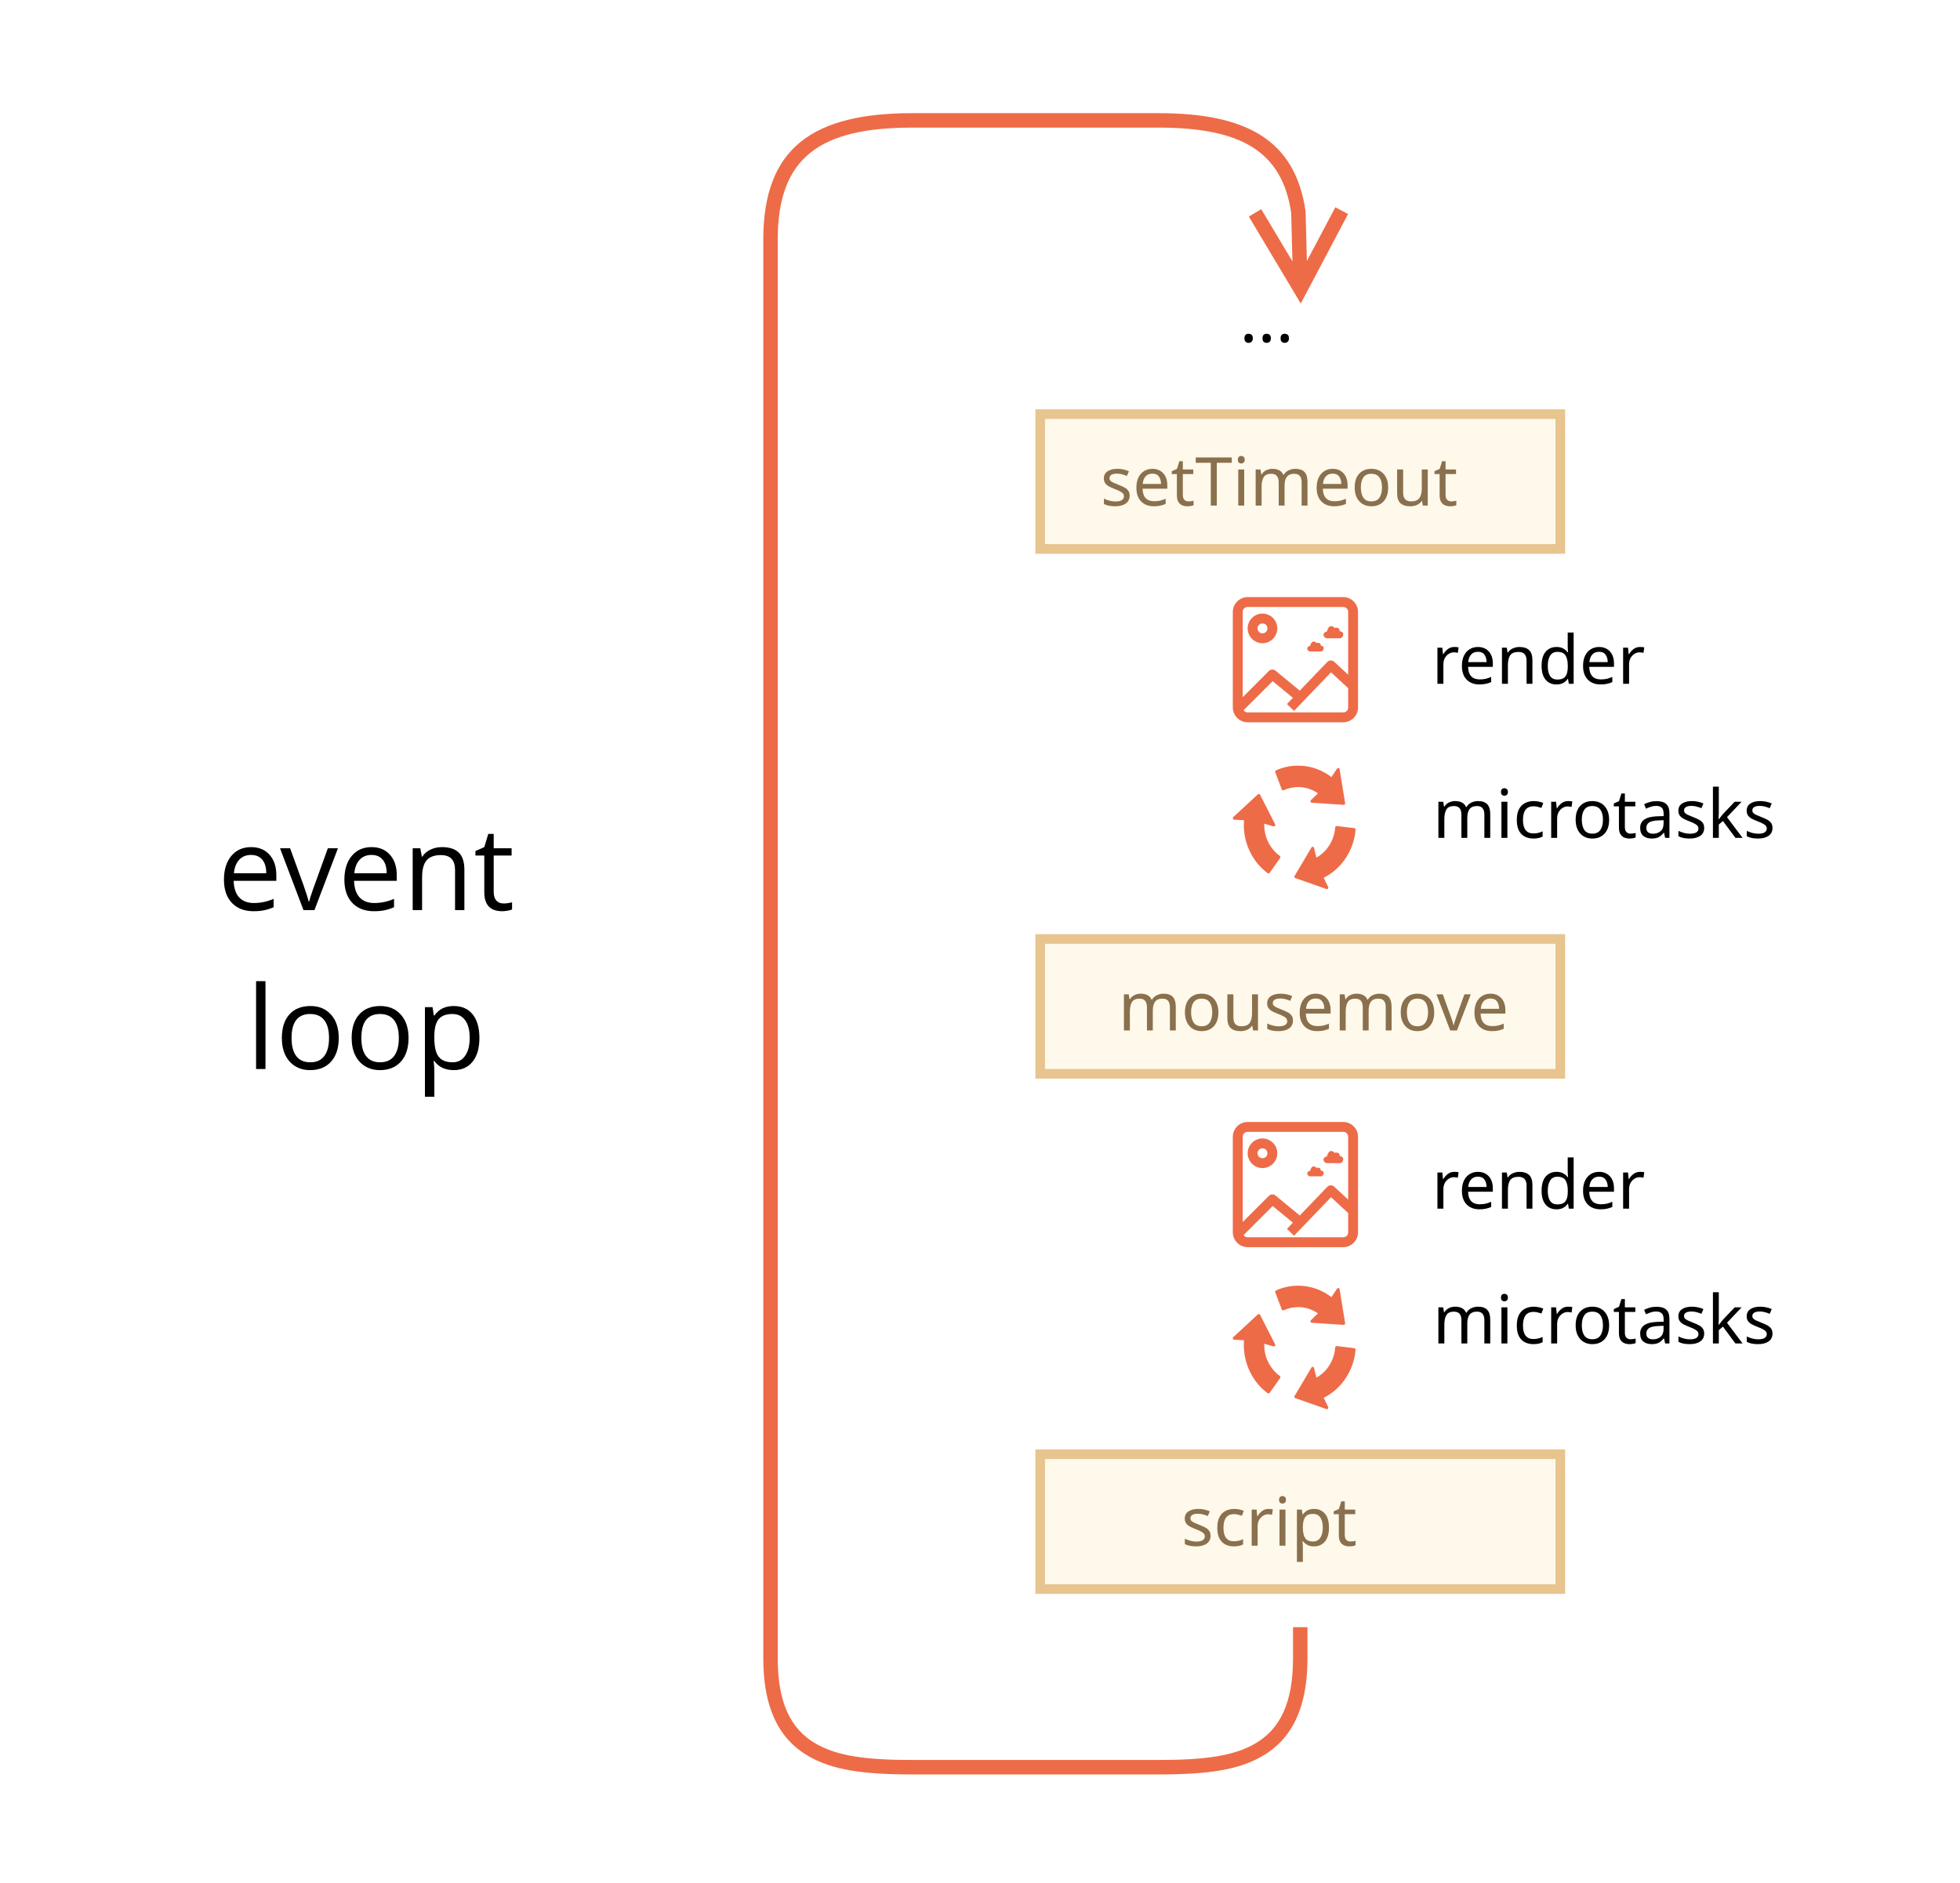
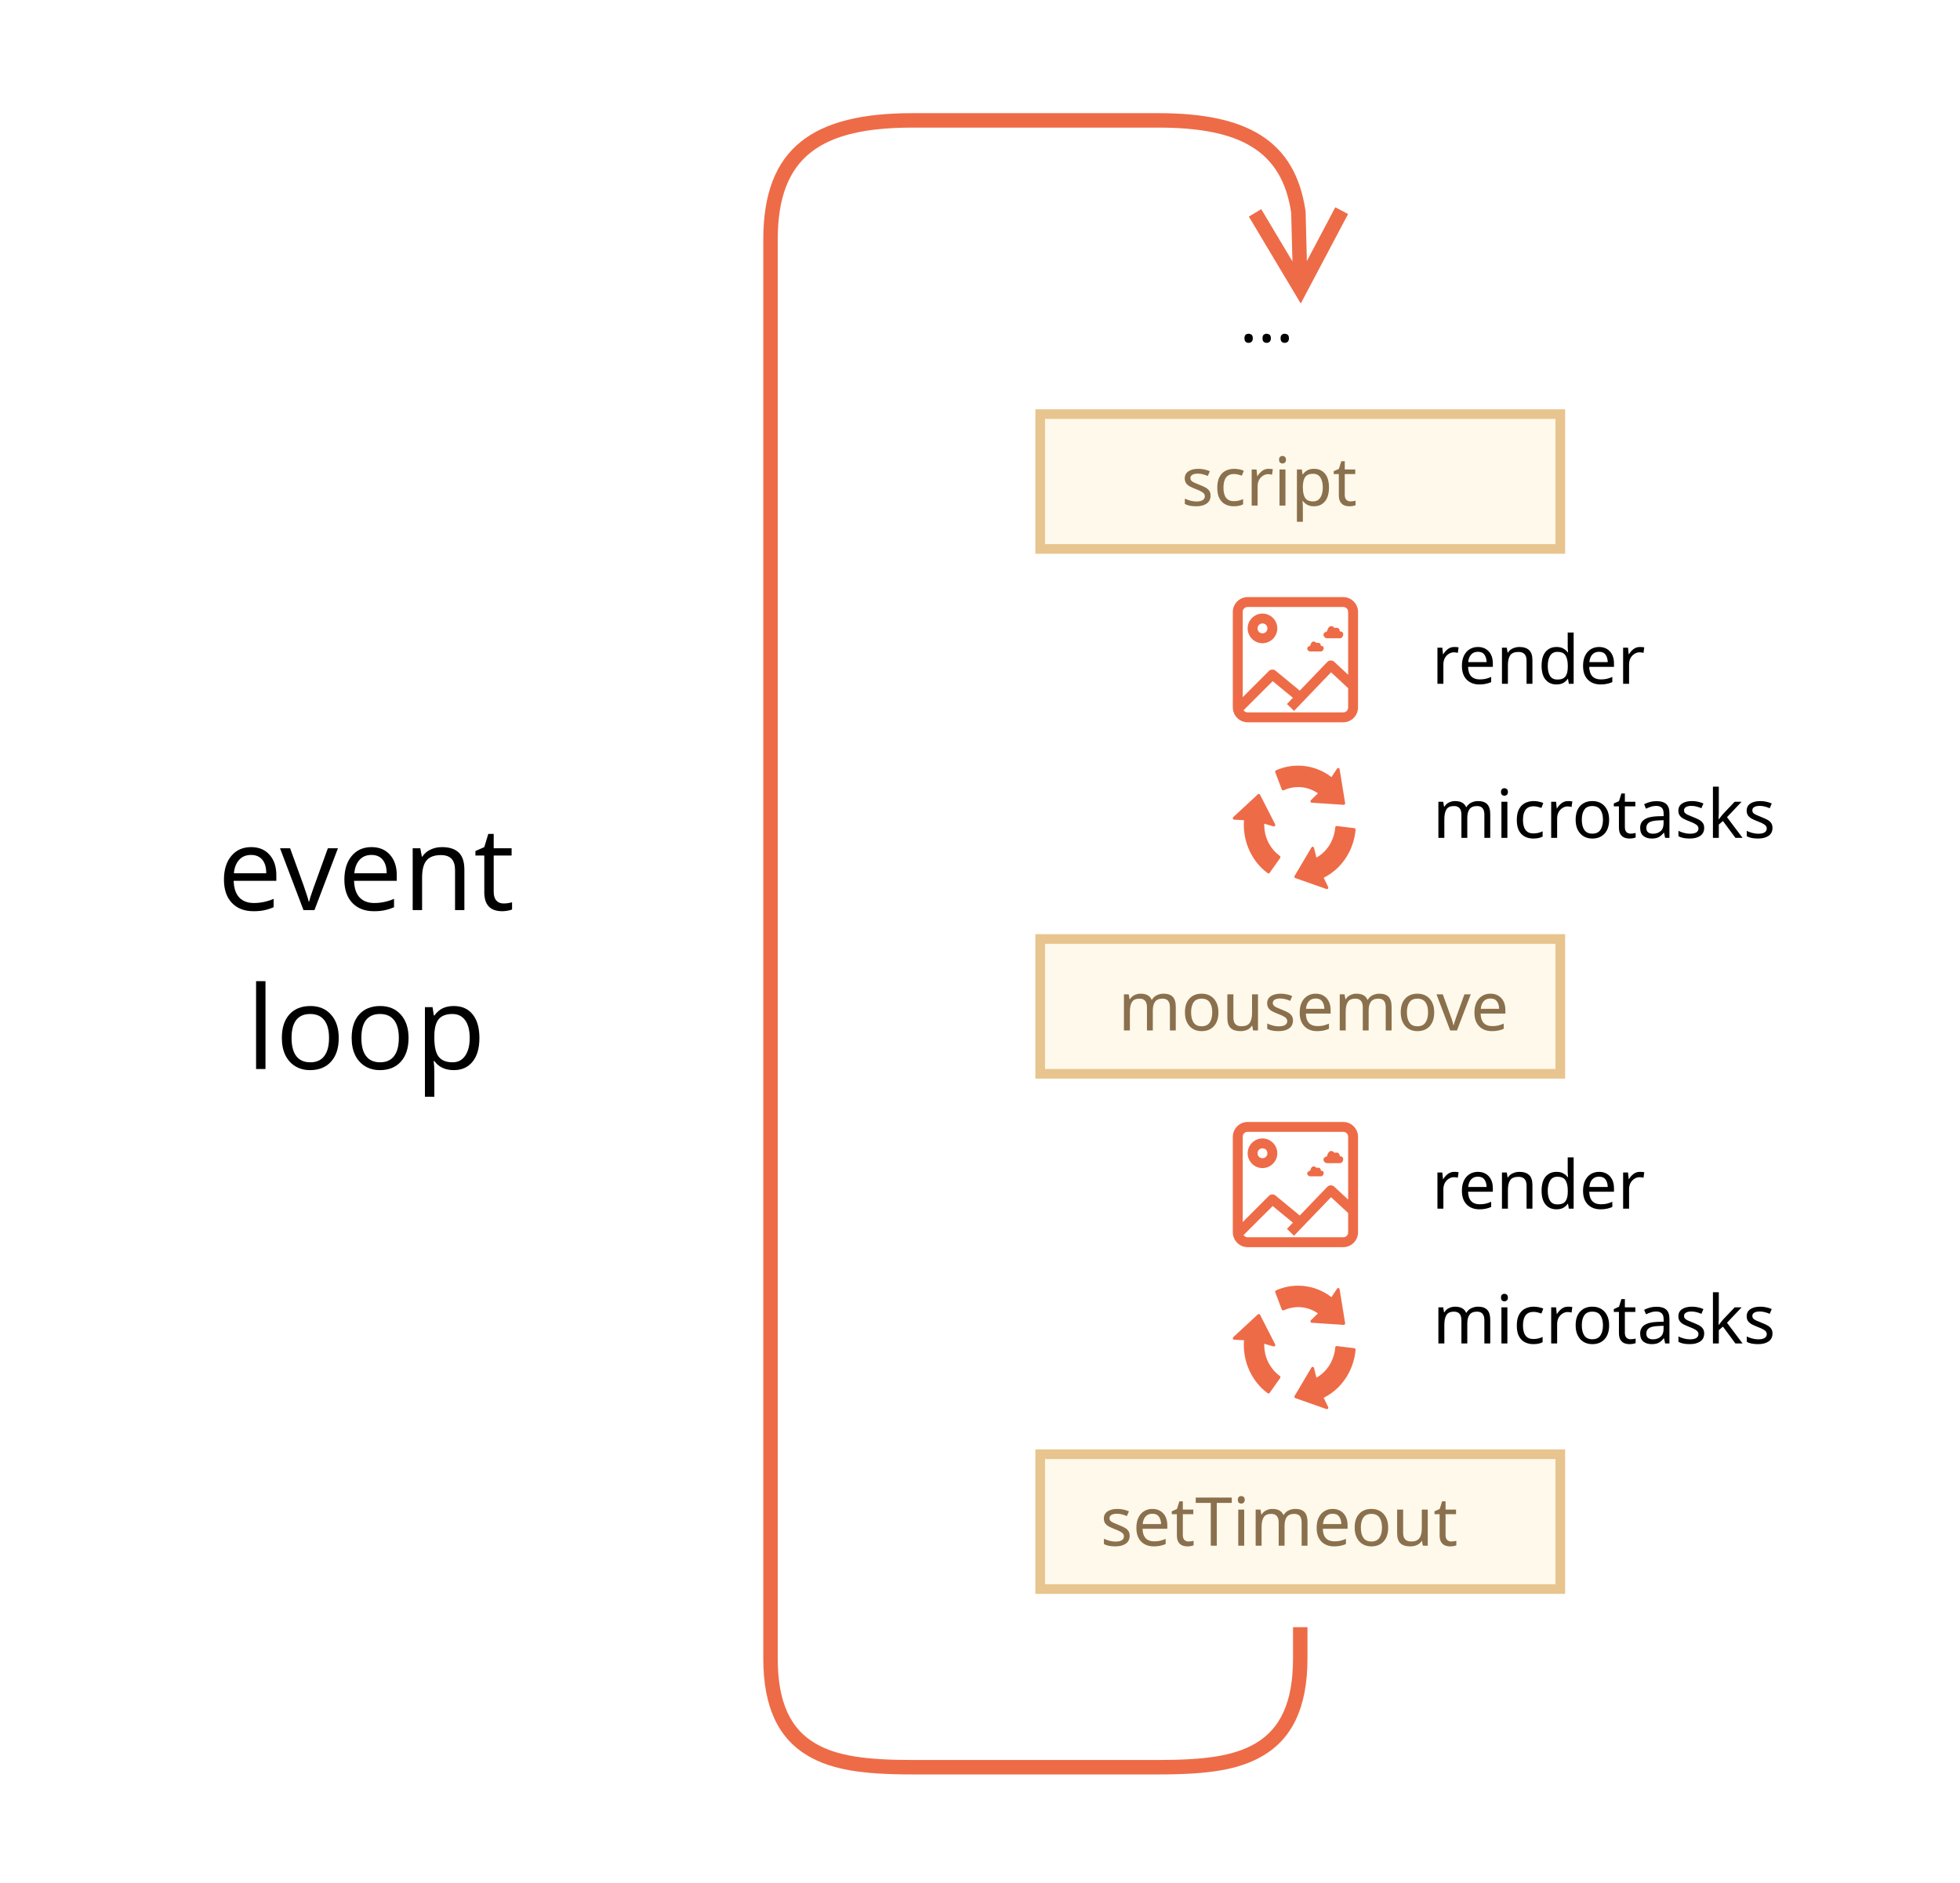
<svg xmlns="http://www.w3.org/2000/svg" width="407px" height="391px" viewBox="0 0 407 391" version="1.1">
  <g id="promise" stroke="none" stroke-width="1" fill="none" fill-rule="evenodd">
    <g id="eventLoop-full.svg">
      <text id="..." font-family="PTMono-Regular, PT Mono" font-size="14" font-weight="normal" line-spacing="20" fill="#000000">
        <tspan x="257.4" y="71">...</tspan>
      </text>
      <rect id="Rectangle-1-Copy-6" stroke="#E8C48E" stroke-width="2" fill="#FFF9EB" x="216" y="86" width="108" height="28" />
-       <text id="setTimeout" font-family="PTMono-Regular, PT Mono" font-size="14" font-weight="normal" line-spacing="20" fill="#8A704D">
-         <tspan x="228.5" y="105">setTimeout</tspan>
-       </text>
      <rect id="Rectangle-1-Copy-8" stroke="#E8C48E" stroke-width="2" fill="#FFF9EB" x="216" y="195" width="108" height="28" />
      <text id="mousemove" font-family="PTMono-Regular, PT Mono" font-size="14" font-weight="normal" line-spacing="20" fill="#8A704D">
        <tspan x="232.2" y="214">mousemove</tspan>
      </text>
      <rect id="Rectangle-1-Copy-9" stroke="#E8C48E" stroke-width="2" fill="#FFF9EB" x="216" y="302" width="108" height="28" />
-       <text id="script" font-family="PTMono-Regular, PT Mono" font-size="14" font-weight="normal" line-spacing="20" fill="#8A704D">
-         <tspan x="245.3" y="321">script</tspan>
-       </text>
      <text id="event-loop" font-family="OpenSans-Regular, Open Sans" font-size="24" font-weight="normal" fill="#000000">
        <tspan x="45.162" y="189">event</tspan>
        <tspan x="51.115" y="222">loop</tspan>
      </text>
      <g id="Group-Copy" transform="translate(256, 267)" fill="#EE6B47">
        <path d="M23.145,0.978 C21.737,0.349 20.186,-0.001 18.559,8.61663483e-07 C15.969,-0.001 13.576,0.885 11.638,2.379 L10.474,0.619 C10.406,0.516 10.286,0.467 10.169,0.494 C10.052,0.521 9.964,0.619 9.943,0.743 L8.797,7.779 C8.782,7.872 8.807,7.967 8.868,8.037 C8.924,8.103 9.004,8.139 9.087,8.139 C9.093,8.139 9.099,8.139 9.105,8.139 L12.217,7.933 L15.721,7.7 C15.838,7.692 15.94,7.612 15.979,7.496 C16.018,7.379 15.989,7.25 15.901,7.166 L14.441,5.751 C15.622,4.929 17.035,4.45 18.559,4.45 C19.628,4.45 20.642,4.688 21.562,5.112 C21.634,5.145 21.718,5.146 21.792,5.115 C21.865,5.083 21.924,5.021 21.954,4.944 L23.303,1.376 C23.362,1.22 23.292,1.045 23.145,0.978" id="Fill-52" transform="translate(16.05842, 4.069635) scale(-1, 1) translate(-16.05842, -4.069635) " />
        <path d="M12.787,13.315 C12.924,14.914 13.364,16.512 14.133,18.015 C15.358,20.408 17.234,22.201 19.407,23.286 L18.478,25.193 C18.423,25.306 18.439,25.439 18.517,25.535 C18.595,25.629 18.719,25.665 18.833,25.625 L25.287,23.356 C25.372,23.326 25.44,23.258 25.47,23.169 C25.498,23.086 25.492,22.995 25.452,22.918 C25.449,22.912 25.446,22.907 25.443,22.902 L23.798,20.123 L21.946,16.996 C21.883,16.891 21.768,16.835 21.651,16.854 C21.535,16.873 21.441,16.962 21.412,17.082 L20.913,19.1 C19.664,18.398 18.593,17.318 17.872,15.91 C17.367,14.923 17.086,13.873 17.007,12.823 C17.002,12.74 16.963,12.662 16.902,12.609 C16.84,12.556 16.76,12.531 16.681,12.541 L13.046,12.981 C12.887,13.001 12.772,13.148 12.787,13.315" id="Fill-54" transform="translate(19.13657, 19.09008) scale(-1, 1) translate(-19.13657, -19.09008) " />
        <path d="M2.646,22.333 C3.897,21.408 4.996,20.209 5.851,18.757 C7.214,16.448 7.757,13.847 7.564,11.333 L9.603,11.221 C9.724,11.215 9.827,11.134 9.866,11.014 C9.905,10.897 9.873,10.766 9.782,10.682 L4.681,5.958 C4.612,5.895 4.523,5.868 4.434,5.886 C4.351,5.901 4.28,5.953 4.236,6.027 C4.233,6.033 4.23,6.038 4.227,6.044 L2.756,8.927 L1.102,12.174 C1.046,12.284 1.058,12.416 1.132,12.513 C1.206,12.609 1.326,12.65 1.439,12.617 L3.355,12.059 C3.401,13.544 3.045,15.057 2.244,16.417 C1.682,17.37 0.956,18.149 0.127,18.747 C0.062,18.794 0.017,18.867 0.004,18.95 C-0.009,19.031 0.01,19.117 0.057,19.184 L2.24,22.265 C2.336,22.399 2.515,22.428 2.646,22.333" id="Fill-56" transform="translate(4.941093, 14.13485) scale(-1, 1) translate(-4.941093, -14.13485) " />
      </g>
      <text id="microtasks-copy" font-family="PTMono-Regular, PT Mono" font-size="14" font-weight="normal" fill="#000000">
        <tspan x="297.5" y="279">microtasks</tspan>
      </text>
      <text id="render-copy" font-family="PTMono-Regular, PT Mono" font-size="14" font-weight="normal" fill="#000000">
        <tspan x="297.3" y="251">render</tspan>
      </text>
      <text id="microtasks-copy-2" font-family="PTMono-Regular, PT Mono" font-size="14" font-weight="normal" fill="#000000">
        <tspan x="297.5" y="174">microtasks</tspan>
      </text>
      <text id="render-copy-2" font-family="PTMono-Regular, PT Mono" font-size="14" font-weight="normal" fill="#000000">
        <tspan x="297.3" y="142">render</tspan>
      </text>
      <g id="np_paint_2296353_000000-copy" transform="translate(256, 233)" fill="#EE6B47" fill-rule="nonzero">
        <path d="M3.079,0 C1.391,0 0,1.391 0,3.079 L0,22.921 C0,24.609 1.391,26 3.079,26 L22.921,26 C24.609,26 26,24.609 26,22.921 L26,3.079 C26,1.391 24.609,0 22.921,0 L3.079,0 Z M3.079,2.053 L22.921,2.053 C23.508,2.053 23.947,2.492 23.947,3.079 L23.947,16.122 L21.061,13.438 C20.859,13.249 20.589,13.148 20.312,13.16 C20.049,13.171 19.801,13.282 19.618,13.47 L13.898,19.425 L8.863,15.277 C8.647,15.101 8.369,15.019 8.093,15.053 C7.862,15.081 7.646,15.185 7.483,15.352 L2.052,20.783 L2.052,3.079 C2.052,2.492 2.492,2.053 3.079,2.053 L3.079,2.053 Z M6.158,3.421 C4.47,3.421 3.079,4.812 3.079,6.5 C3.079,8.188 4.47,9.579 6.158,9.579 C7.846,9.579 9.237,8.188 9.237,6.5 C9.237,4.812 7.846,3.421 6.158,3.421 Z M6.158,5.474 C6.737,5.474 7.184,5.921 7.184,6.5 C7.184,7.079 6.737,7.526 6.158,7.526 C5.579,7.526 5.132,7.079 5.132,6.5 C5.132,5.921 5.579,5.474 6.158,5.474 Z M20.334,6.04 C19.957,6.04 19.575,6.762 19.575,7.12 C19.115,7.232 18.827,7.478 18.827,7.836 C18.827,8.194 19.198,8.553 19.575,8.553 L22.237,8.553 C22.967,8.553 23.346,7.12 22.216,7.12 C22.194,6.443 21.771,6.261 21.082,6.404 C20.899,6.12 20.707,6.018 20.334,6.04 L20.334,6.04 Z M16.71,9.237 C16.396,9.237 16.079,9.821 16.079,10.113 C15.697,10.206 15.448,10.409 15.448,10.701 C15.448,10.994 15.765,11.29 16.079,11.29 L18.292,11.29 C18.9,11.29 19.223,10.114 18.281,10.114 C18.264,9.559 17.903,9.408 17.33,9.526 C17.178,9.294 17.02,9.218 16.71,9.237 L16.71,9.237 Z M20.398,15.619 L23.947,18.912 L23.947,22.921 C23.947,23.508 23.508,23.947 22.921,23.947 L3.079,23.947 C2.713,23.947 2.404,23.771 2.224,23.498 L8.275,17.458 L12.476,20.911 L11.236,22.205 L12.711,23.627 L20.398,15.619 Z" id="Shape" />
      </g>
      <g id="np_paint_2296353_000000-copy-2" transform="translate(256, 124)" fill="#EE6B47" fill-rule="nonzero">
        <path d="M3.079,0 C1.391,0 0,1.391 0,3.079 L0,22.921 C0,24.609 1.391,26 3.079,26 L22.921,26 C24.609,26 26,24.609 26,22.921 L26,3.079 C26,1.391 24.609,0 22.921,0 L3.079,0 Z M3.079,2.053 L22.921,2.053 C23.508,2.053 23.947,2.492 23.947,3.079 L23.947,16.122 L21.061,13.438 C20.859,13.249 20.589,13.148 20.312,13.16 C20.049,13.171 19.801,13.282 19.618,13.47 L13.898,19.425 L8.863,15.277 C8.647,15.101 8.369,15.019 8.093,15.053 C7.862,15.081 7.646,15.185 7.483,15.352 L2.052,20.783 L2.052,3.079 C2.052,2.492 2.492,2.053 3.079,2.053 L3.079,2.053 Z M6.158,3.421 C4.47,3.421 3.079,4.812 3.079,6.5 C3.079,8.188 4.47,9.579 6.158,9.579 C7.846,9.579 9.237,8.188 9.237,6.5 C9.237,4.812 7.846,3.421 6.158,3.421 Z M6.158,5.474 C6.737,5.474 7.184,5.921 7.184,6.5 C7.184,7.079 6.737,7.526 6.158,7.526 C5.579,7.526 5.132,7.079 5.132,6.5 C5.132,5.921 5.579,5.474 6.158,5.474 Z M20.334,6.04 C19.957,6.04 19.575,6.762 19.575,7.12 C19.115,7.232 18.827,7.478 18.827,7.836 C18.827,8.194 19.198,8.553 19.575,8.553 L22.237,8.553 C22.967,8.553 23.346,7.12 22.216,7.12 C22.194,6.443 21.771,6.261 21.082,6.404 C20.899,6.12 20.707,6.018 20.334,6.04 L20.334,6.04 Z M16.71,9.237 C16.396,9.237 16.079,9.821 16.079,10.113 C15.697,10.206 15.448,10.409 15.448,10.701 C15.448,10.994 15.765,11.29 16.079,11.29 L18.292,11.29 C18.9,11.29 19.223,10.114 18.281,10.114 C18.264,9.559 17.903,9.408 17.33,9.526 C17.178,9.294 17.02,9.218 16.71,9.237 L16.71,9.237 Z M20.398,15.619 L23.947,18.912 L23.947,22.921 C23.947,23.508 23.508,23.947 22.921,23.947 L3.079,23.947 C2.713,23.947 2.404,23.771 2.224,23.498 L8.275,17.458 L12.476,20.911 L11.236,22.205 L12.711,23.627 L20.398,15.619 Z" id="Shape" />
      </g>
      <g id="Group-Copy-2" transform="translate(256, 159)" fill="#EE6B47">
        <path d="M23.145,0.978 C21.737,0.349 20.186,-0.001 18.559,8.61663483e-07 C15.969,-0.001 13.576,0.885 11.638,2.379 L10.474,0.619 C10.406,0.516 10.286,0.467 10.169,0.494 C10.052,0.521 9.964,0.619 9.943,0.743 L8.797,7.779 C8.782,7.872 8.807,7.967 8.868,8.037 C8.924,8.103 9.004,8.139 9.087,8.139 C9.093,8.139 9.099,8.139 9.105,8.139 L12.217,7.933 L15.721,7.7 C15.838,7.692 15.94,7.612 15.979,7.496 C16.018,7.379 15.989,7.25 15.901,7.166 L14.441,5.751 C15.622,4.929 17.035,4.45 18.559,4.45 C19.628,4.45 20.642,4.688 21.562,5.112 C21.634,5.145 21.718,5.146 21.792,5.115 C21.865,5.083 21.924,5.021 21.954,4.944 L23.303,1.376 C23.362,1.22 23.292,1.045 23.145,0.978" id="Fill-52" transform="translate(16.05842, 4.069635) scale(-1, 1) translate(-16.05842, -4.069635) " />
        <path d="M12.787,13.315 C12.924,14.914 13.364,16.512 14.133,18.015 C15.358,20.408 17.234,22.201 19.407,23.286 L18.478,25.193 C18.423,25.306 18.439,25.439 18.517,25.535 C18.595,25.629 18.719,25.665 18.833,25.625 L25.287,23.356 C25.372,23.326 25.44,23.258 25.47,23.169 C25.498,23.086 25.492,22.995 25.452,22.918 C25.449,22.912 25.446,22.907 25.443,22.902 L23.798,20.123 L21.946,16.996 C21.883,16.891 21.768,16.835 21.651,16.854 C21.535,16.873 21.441,16.962 21.412,17.082 L20.913,19.1 C19.664,18.398 18.593,17.318 17.872,15.91 C17.367,14.923 17.086,13.873 17.007,12.823 C17.002,12.74 16.963,12.662 16.902,12.609 C16.84,12.556 16.76,12.531 16.681,12.541 L13.046,12.981 C12.887,13.001 12.772,13.148 12.787,13.315" id="Fill-54" transform="translate(19.13657, 19.09008) scale(-1, 1) translate(-19.13657, -19.09008) " />
        <path d="M2.646,22.333 C3.897,21.408 4.996,20.209 5.851,18.757 C7.214,16.448 7.757,13.847 7.564,11.333 L9.603,11.221 C9.724,11.215 9.827,11.134 9.866,11.014 C9.905,10.897 9.873,10.766 9.782,10.682 L4.681,5.958 C4.612,5.895 4.523,5.868 4.434,5.886 C4.351,5.901 4.28,5.953 4.236,6.027 C4.233,6.033 4.23,6.038 4.227,6.044 L2.756,8.927 L1.102,12.174 C1.046,12.284 1.058,12.416 1.132,12.513 C1.206,12.609 1.326,12.65 1.439,12.617 L3.355,12.059 C3.401,13.544 3.045,15.057 2.244,16.417 C1.682,17.37 0.956,18.149 0.127,18.747 C0.062,18.794 0.017,18.867 0.004,18.95 C-0.009,19.031 0.01,19.117 0.057,19.184 L2.24,22.265 C2.336,22.399 2.515,22.428 2.646,22.333" id="Fill-56" transform="translate(4.941093, 14.13485) scale(-1, 1) translate(-4.941093, -14.13485) " />
      </g>
      <path id="Path" d="M271.377,54.209 L277.282,43.043 L279.934,44.445 L270.105,63.031 L259.326,44.98 L261.902,43.442 L268.378,54.287 L268.115,44.153 C266.187,31.237 257.438,26.5 240.536,26.5 L189.464,26.5 C170.42,26.5 161.5,32.546 161.5,49.721 L161.5,344.396 C161.5,353.579 164.161,359.079 169.381,362.099 C173.771,364.638 179.668,365.5 189.464,365.5 L240.536,365.5 C250.332,365.5 256.229,364.638 260.619,362.099 C265.839,359.079 268.5,353.579 268.5,344.396 L268.5,337.924 L271.5,337.924 L271.5,344.396 C271.5,354.579 268.348,361.093 262.121,364.696 C257.138,367.579 250.832,368.5 240.536,368.5 L189.464,368.5 C179.168,368.5 172.862,367.579 167.879,364.696 C161.652,361.093 158.5,354.579 158.5,344.396 L158.5,49.721 C158.5,30.586 168.954,23.5 189.464,23.5 L240.536,23.5 C258.785,23.5 268.93,29.017 271.096,43.806 L271.112,43.985 L271.377,54.209 Z" fill="#EE6B47" fill-rule="nonzero" />
+       <text id="script" font-family="PTMono-Regular, PT Mono" font-size="14" font-weight="normal" line-spacing="20" fill="#8A704D">
+         <tspan x="245.3" y="105">script</tspan>
+       </text>
+       <text id="setTimeout" font-family="PTMono-Regular, PT Mono" font-size="14" font-weight="normal" line-spacing="20" fill="#8A704D">
+         <tspan x="228.5" y="321">setTimeout</tspan>
+       </text>
    </g>
  </g>
</svg>
